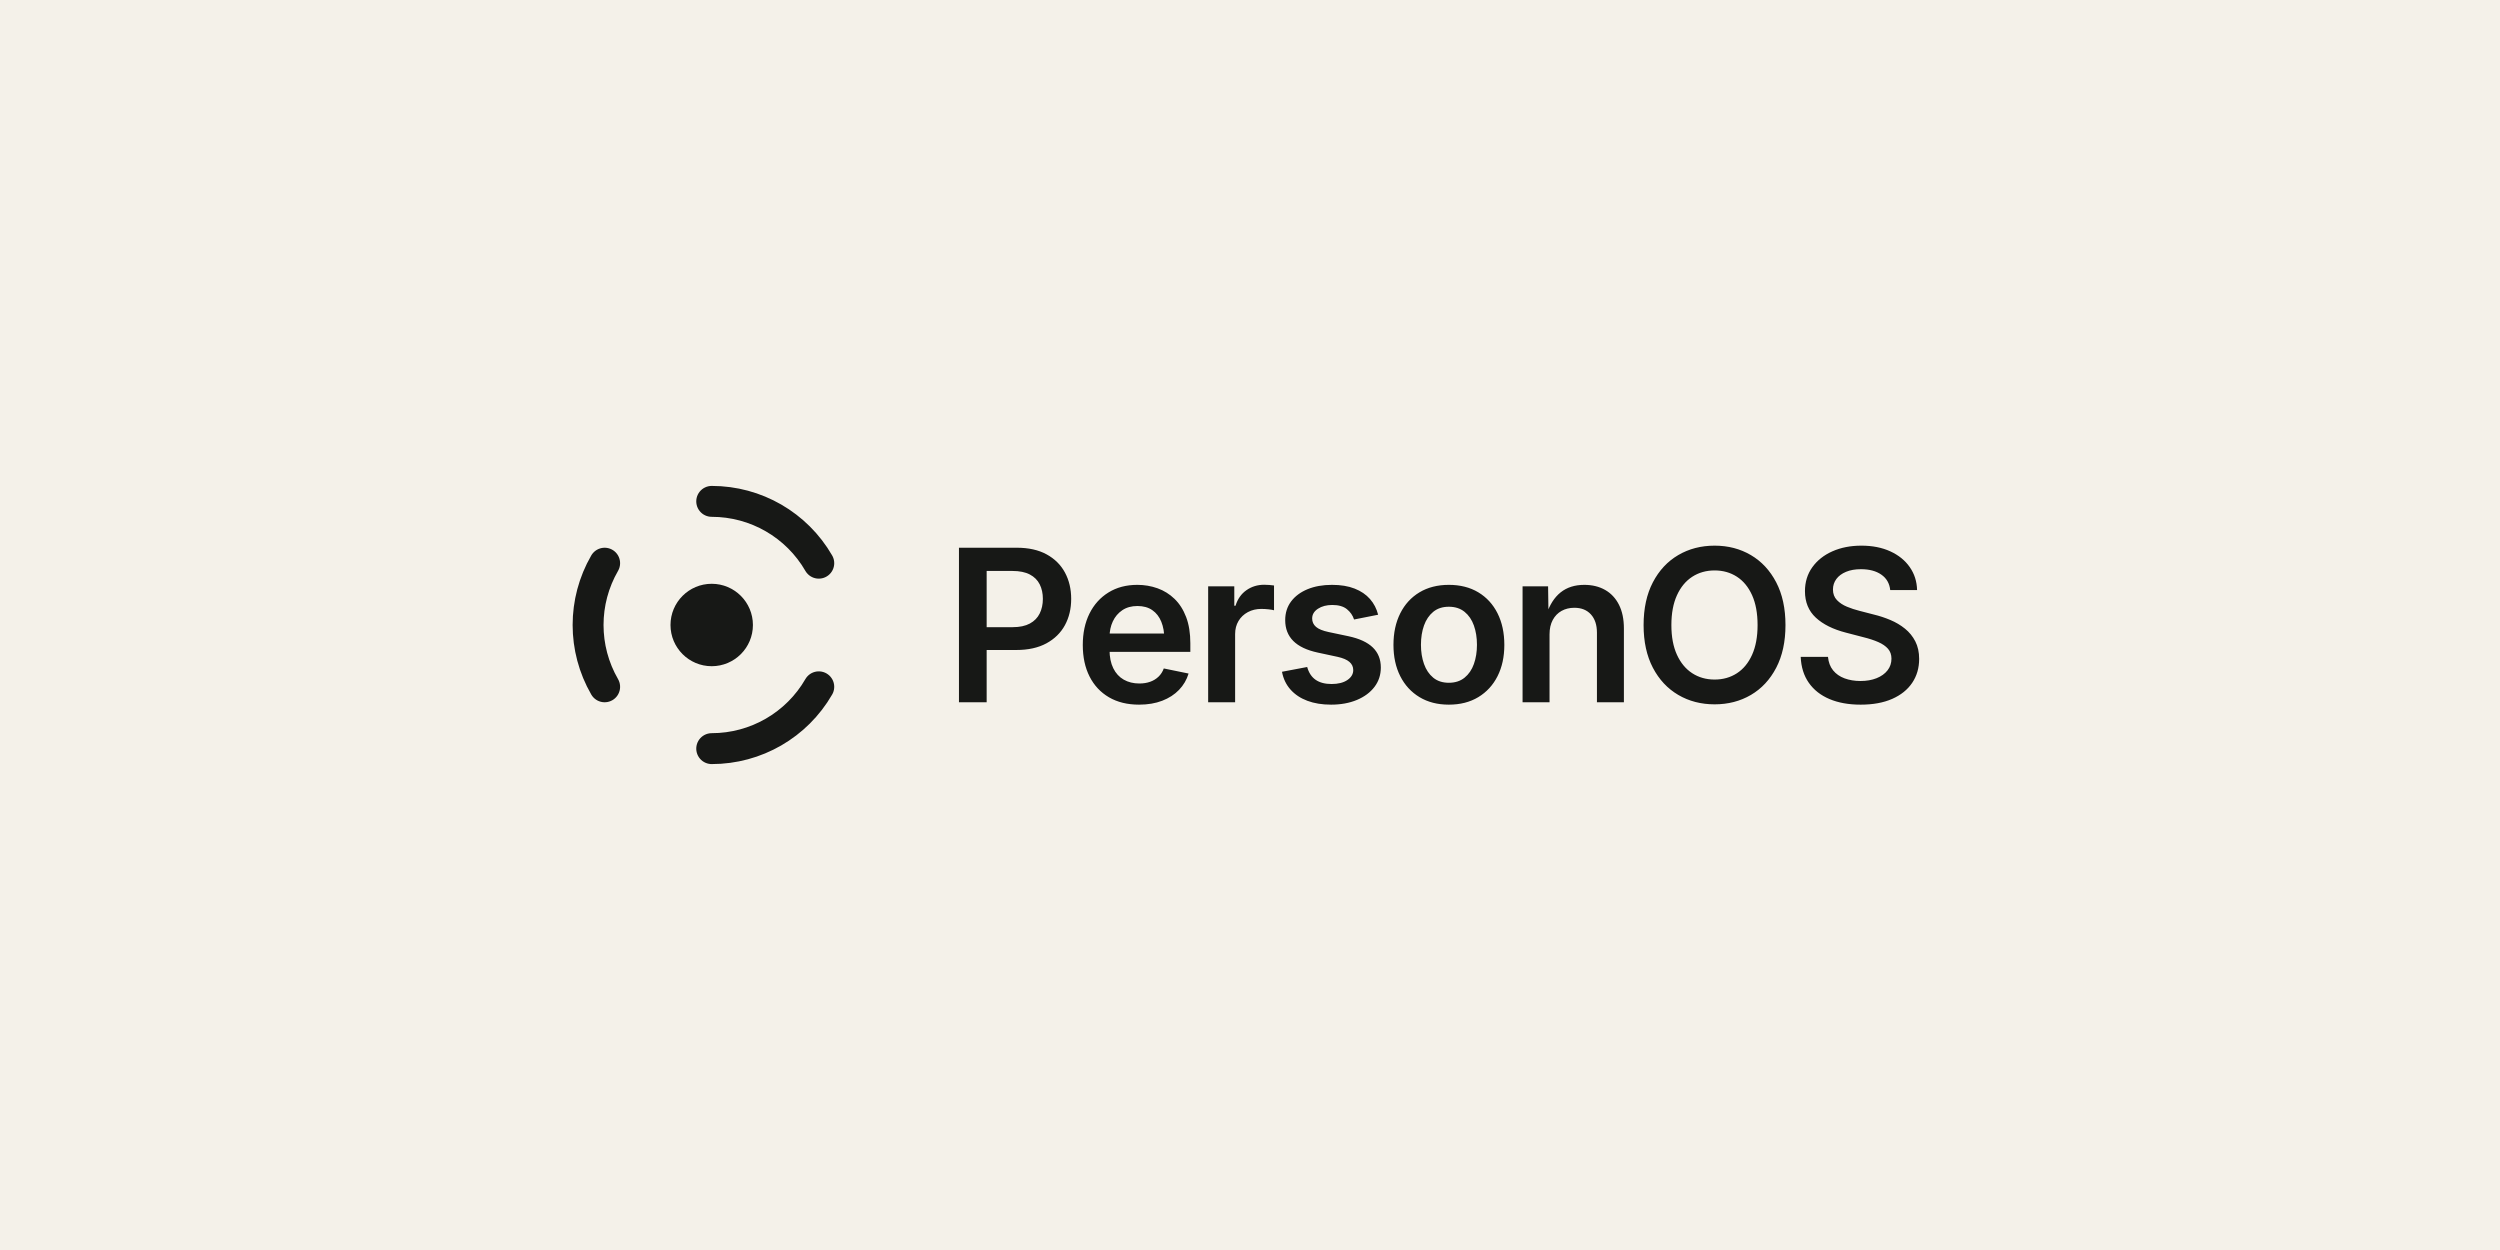
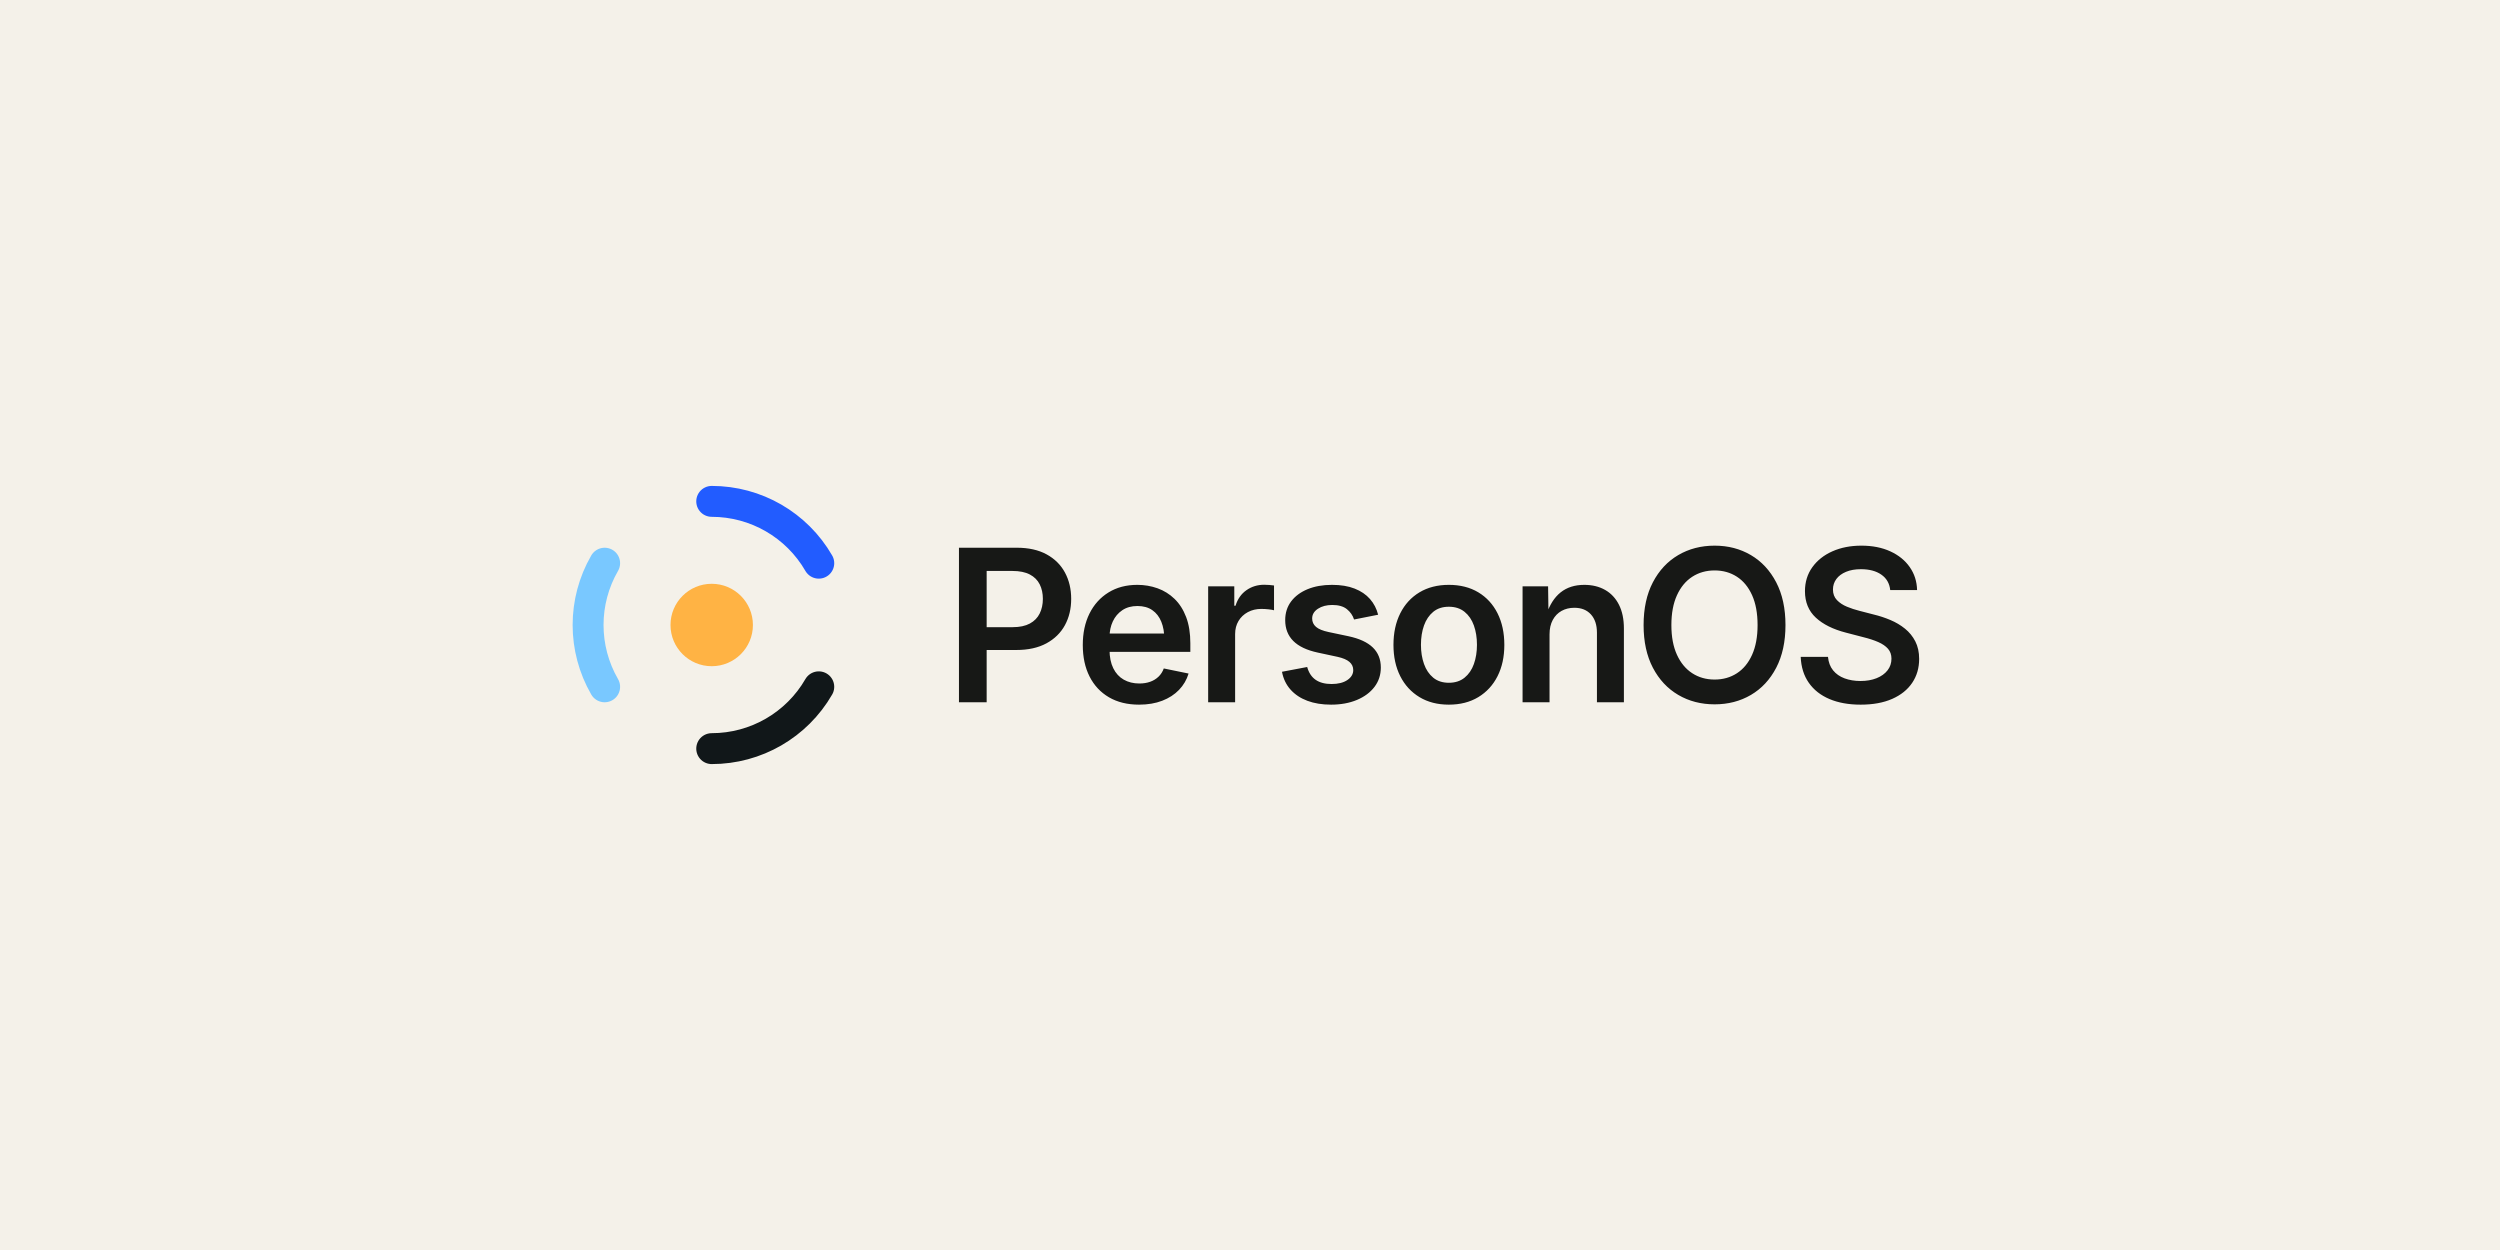
<svg xmlns="http://www.w3.org/2000/svg" width="1280" height="640" viewBox="0 0 1280 640" role="img" aria-label="PersonOS">
  <rect width="1280" height="640" fill="#F4F1E9" />
  <g transform="translate(280 235.604) scale(2.63736)">
-     <path d="M32 8 A24 24 0 0 1 52.785 20" transform="rotate(0 32 32)" fill="none" stroke="#171816" stroke-width="6" stroke-linecap="round" />
-     <path d="M32 8 A24 24 0 0 1 52.785 20" transform="rotate(120 32 32)" fill="none" stroke="#171816" stroke-width="6" stroke-linecap="round" />
-     <path d="M32 8 A24 24 0 0 1 52.785 20" transform="rotate(240 32 32)" fill="none" stroke="#171816" stroke-width="6" stroke-linecap="round" />
-     <circle cx="32" cy="32" r="8" fill="#171816" />
+     <path d="M32 8 A24 24 0 0 1 52.785 20" transform="rotate(0 32 32)" fill="none" stroke="#225CFF" stroke-width="6" stroke-linecap="round" />
+     <path d="M32 8 A24 24 0 0 1 52.785 20" transform="rotate(120 32 32)" fill="none" stroke="#111719" stroke-width="6" stroke-linecap="round" />
+     <path d="M32 8 A24 24 0 0 1 52.785 20" transform="rotate(240 32 32)" fill="none" stroke="#79C8FF" stroke-width="6" stroke-linecap="round" />
+     <circle cx="32" cy="32" r="8" fill="#FFB344" />
    <path d="M80 47V16.998H91.215Q94.659 16.998 97.014 18.287Q99.37 19.576 100.578 21.821Q101.786 24.066 101.786 26.925Q101.786 29.804 100.568 32.039Q99.35 34.274 96.974 35.563Q94.598 36.852 91.135 36.852H83.705V32.422H90.43Q92.464 32.422 93.762 31.717Q95.061 31.013 95.675 29.764Q96.289 28.516 96.289 26.925Q96.289 25.334 95.675 24.106Q95.061 22.878 93.752 22.193Q92.444 21.509 90.39 21.509H85.376V47ZM114.971 47.463Q111.568 47.463 109.122 46.034Q106.675 44.604 105.356 42.006Q104.038 39.409 104.038 35.885Q104.038 32.402 105.336 29.784Q106.635 27.167 109.021 25.687Q111.407 24.207 114.629 24.207Q116.683 24.207 118.545 24.871Q120.408 25.536 121.847 26.925Q123.287 28.314 124.102 30.459Q124.918 32.603 124.918 35.563V37.214H106.514V33.65H122.32L119.864 34.697Q119.864 32.805 119.28 31.365Q118.696 29.925 117.538 29.12Q116.38 28.314 114.649 28.314Q112.917 28.314 111.709 29.13Q110.501 29.945 109.867 31.305Q109.232 32.664 109.232 34.335V36.791Q109.232 38.926 109.957 40.396Q110.682 41.865 111.991 42.611Q113.3 43.356 115.031 43.356Q116.179 43.356 117.115 43.023Q118.052 42.691 118.736 42.037Q119.421 41.382 119.763 40.436L124.576 41.423Q124.032 43.235 122.723 44.594Q121.414 45.953 119.451 46.708Q117.488 47.463 114.971 47.463ZM128.377 47V24.489H133.451V28.254H133.693Q134.297 26.301 135.807 25.244Q137.317 24.187 139.25 24.187Q139.693 24.187 140.237 24.227Q140.78 24.267 141.163 24.328V29.14Q140.841 29.039 140.116 28.959Q139.391 28.878 138.686 28.878Q137.237 28.878 136.079 29.502Q134.921 30.127 134.267 31.224Q133.612 32.321 133.612 33.751V47ZM152.233 47.463Q149.636 47.463 147.643 46.718Q145.649 45.973 144.371 44.543Q143.092 43.114 142.709 41.08L147.602 40.154Q148.065 41.825 149.243 42.641Q150.421 43.456 152.334 43.456Q154.267 43.456 155.405 42.681Q156.542 41.906 156.542 40.758Q156.542 39.792 155.797 39.157Q155.052 38.523 153.502 38.181L149.656 37.355Q146.475 36.671 144.904 35.1Q143.334 33.529 143.334 31.053Q143.334 28.959 144.481 27.428Q145.629 25.898 147.673 25.053Q149.716 24.207 152.415 24.207Q154.972 24.207 156.814 24.932Q158.657 25.657 159.794 26.955Q160.932 28.254 161.375 30.006L156.703 30.932Q156.321 29.744 155.314 28.929Q154.307 28.113 152.475 28.113Q150.804 28.113 149.686 28.848Q148.569 29.583 148.569 30.731Q148.569 31.717 149.314 32.362Q150.059 33.006 151.77 33.368L155.596 34.174Q158.798 34.858 160.348 36.369Q161.898 37.879 161.898 40.255Q161.898 42.389 160.67 44.01Q159.442 45.631 157.257 46.547Q155.072 47.463 152.233 47.463ZM175.103 47.463Q171.821 47.463 169.405 46.003Q166.989 44.543 165.67 41.936Q164.351 39.328 164.351 35.865Q164.351 32.362 165.67 29.734Q166.989 27.106 169.405 25.657Q171.821 24.207 175.103 24.207Q178.405 24.207 180.822 25.657Q183.238 27.106 184.557 29.734Q185.875 32.362 185.875 35.865Q185.875 39.328 184.557 41.936Q183.238 44.543 180.822 46.003Q178.405 47.463 175.103 47.463ZM175.103 43.215Q176.935 43.215 178.154 42.228Q179.372 41.241 179.966 39.57Q180.56 37.899 180.56 35.845Q180.56 33.771 179.966 32.1Q179.372 30.429 178.154 29.442Q176.935 28.455 175.103 28.455Q173.271 28.455 172.073 29.442Q170.875 30.429 170.281 32.09Q169.687 33.751 169.687 35.845Q169.687 37.899 170.281 39.57Q170.875 41.241 172.073 42.228Q173.271 43.215 175.103 43.215ZM194.65 33.811V47H189.415V24.489H194.369L194.449 30.046H194.026Q194.973 27.126 196.805 25.667Q198.637 24.207 201.396 24.207Q203.711 24.207 205.443 25.193Q207.175 26.18 208.131 28.073Q209.087 29.966 209.087 32.684V47H203.852V33.489Q203.852 31.234 202.684 29.945Q201.517 28.657 199.463 28.657Q198.073 28.657 196.986 29.261Q195.899 29.865 195.275 31.023Q194.65 32.18 194.65 33.811ZM226.702 47.403Q222.755 47.403 219.634 45.57Q216.513 43.738 214.711 40.295Q212.909 36.852 212.909 32.019Q212.909 27.167 214.711 23.714Q216.513 20.26 219.634 18.428Q222.755 16.596 226.702 16.596Q230.628 16.596 233.739 18.428Q236.85 20.26 238.652 23.714Q240.454 27.167 240.454 32.019Q240.454 36.852 238.652 40.305Q236.85 43.758 233.739 45.58Q230.628 47.403 226.702 47.403ZM226.702 42.59Q229.138 42.59 231.021 41.372Q232.904 40.154 233.971 37.788Q235.038 35.422 235.038 32.019Q235.038 28.576 233.971 26.21Q232.904 23.844 231.021 22.626Q229.138 21.408 226.702 21.408Q224.245 21.408 222.353 22.636Q220.46 23.865 219.383 26.23Q218.305 28.596 218.305 32.019Q218.305 35.422 219.383 37.778Q220.46 40.134 222.353 41.362Q224.245 42.59 226.702 42.59ZM255.048 47.463Q251.565 47.463 248.998 46.376Q246.43 45.288 244.981 43.215Q243.531 41.141 243.41 38.181H248.706Q248.847 39.751 249.692 40.798Q250.538 41.845 251.927 42.359Q253.317 42.872 255.008 42.872Q256.78 42.872 258.139 42.329Q259.498 41.785 260.263 40.808Q261.029 39.832 261.029 38.543Q261.029 37.375 260.354 36.61Q259.679 35.845 258.461 35.311Q257.243 34.778 255.612 34.375L252.209 33.489Q248.444 32.523 246.34 30.57Q244.236 28.616 244.236 25.435Q244.236 22.777 245.665 20.784Q247.095 18.79 249.572 17.693Q252.048 16.596 255.189 16.596Q258.391 16.596 260.807 17.703Q263.223 18.811 264.582 20.764Q265.942 22.717 266.002 25.214H260.787Q260.586 23.281 259.065 22.224Q257.545 21.166 255.109 21.166Q253.417 21.166 252.199 21.68Q250.981 22.193 250.327 23.079Q249.672 23.965 249.672 25.113Q249.672 26.361 250.447 27.167Q251.223 27.972 252.401 28.455Q253.578 28.939 254.787 29.241L257.585 29.966Q259.257 30.368 260.827 31.033Q262.398 31.697 263.656 32.714Q264.915 33.731 265.66 35.181Q266.405 36.63 266.405 38.583Q266.405 41.221 265.056 43.225Q263.707 45.228 261.169 46.346Q258.632 47.463 255.048 47.463Z" fill="#171816" />
  </g>
</svg>
